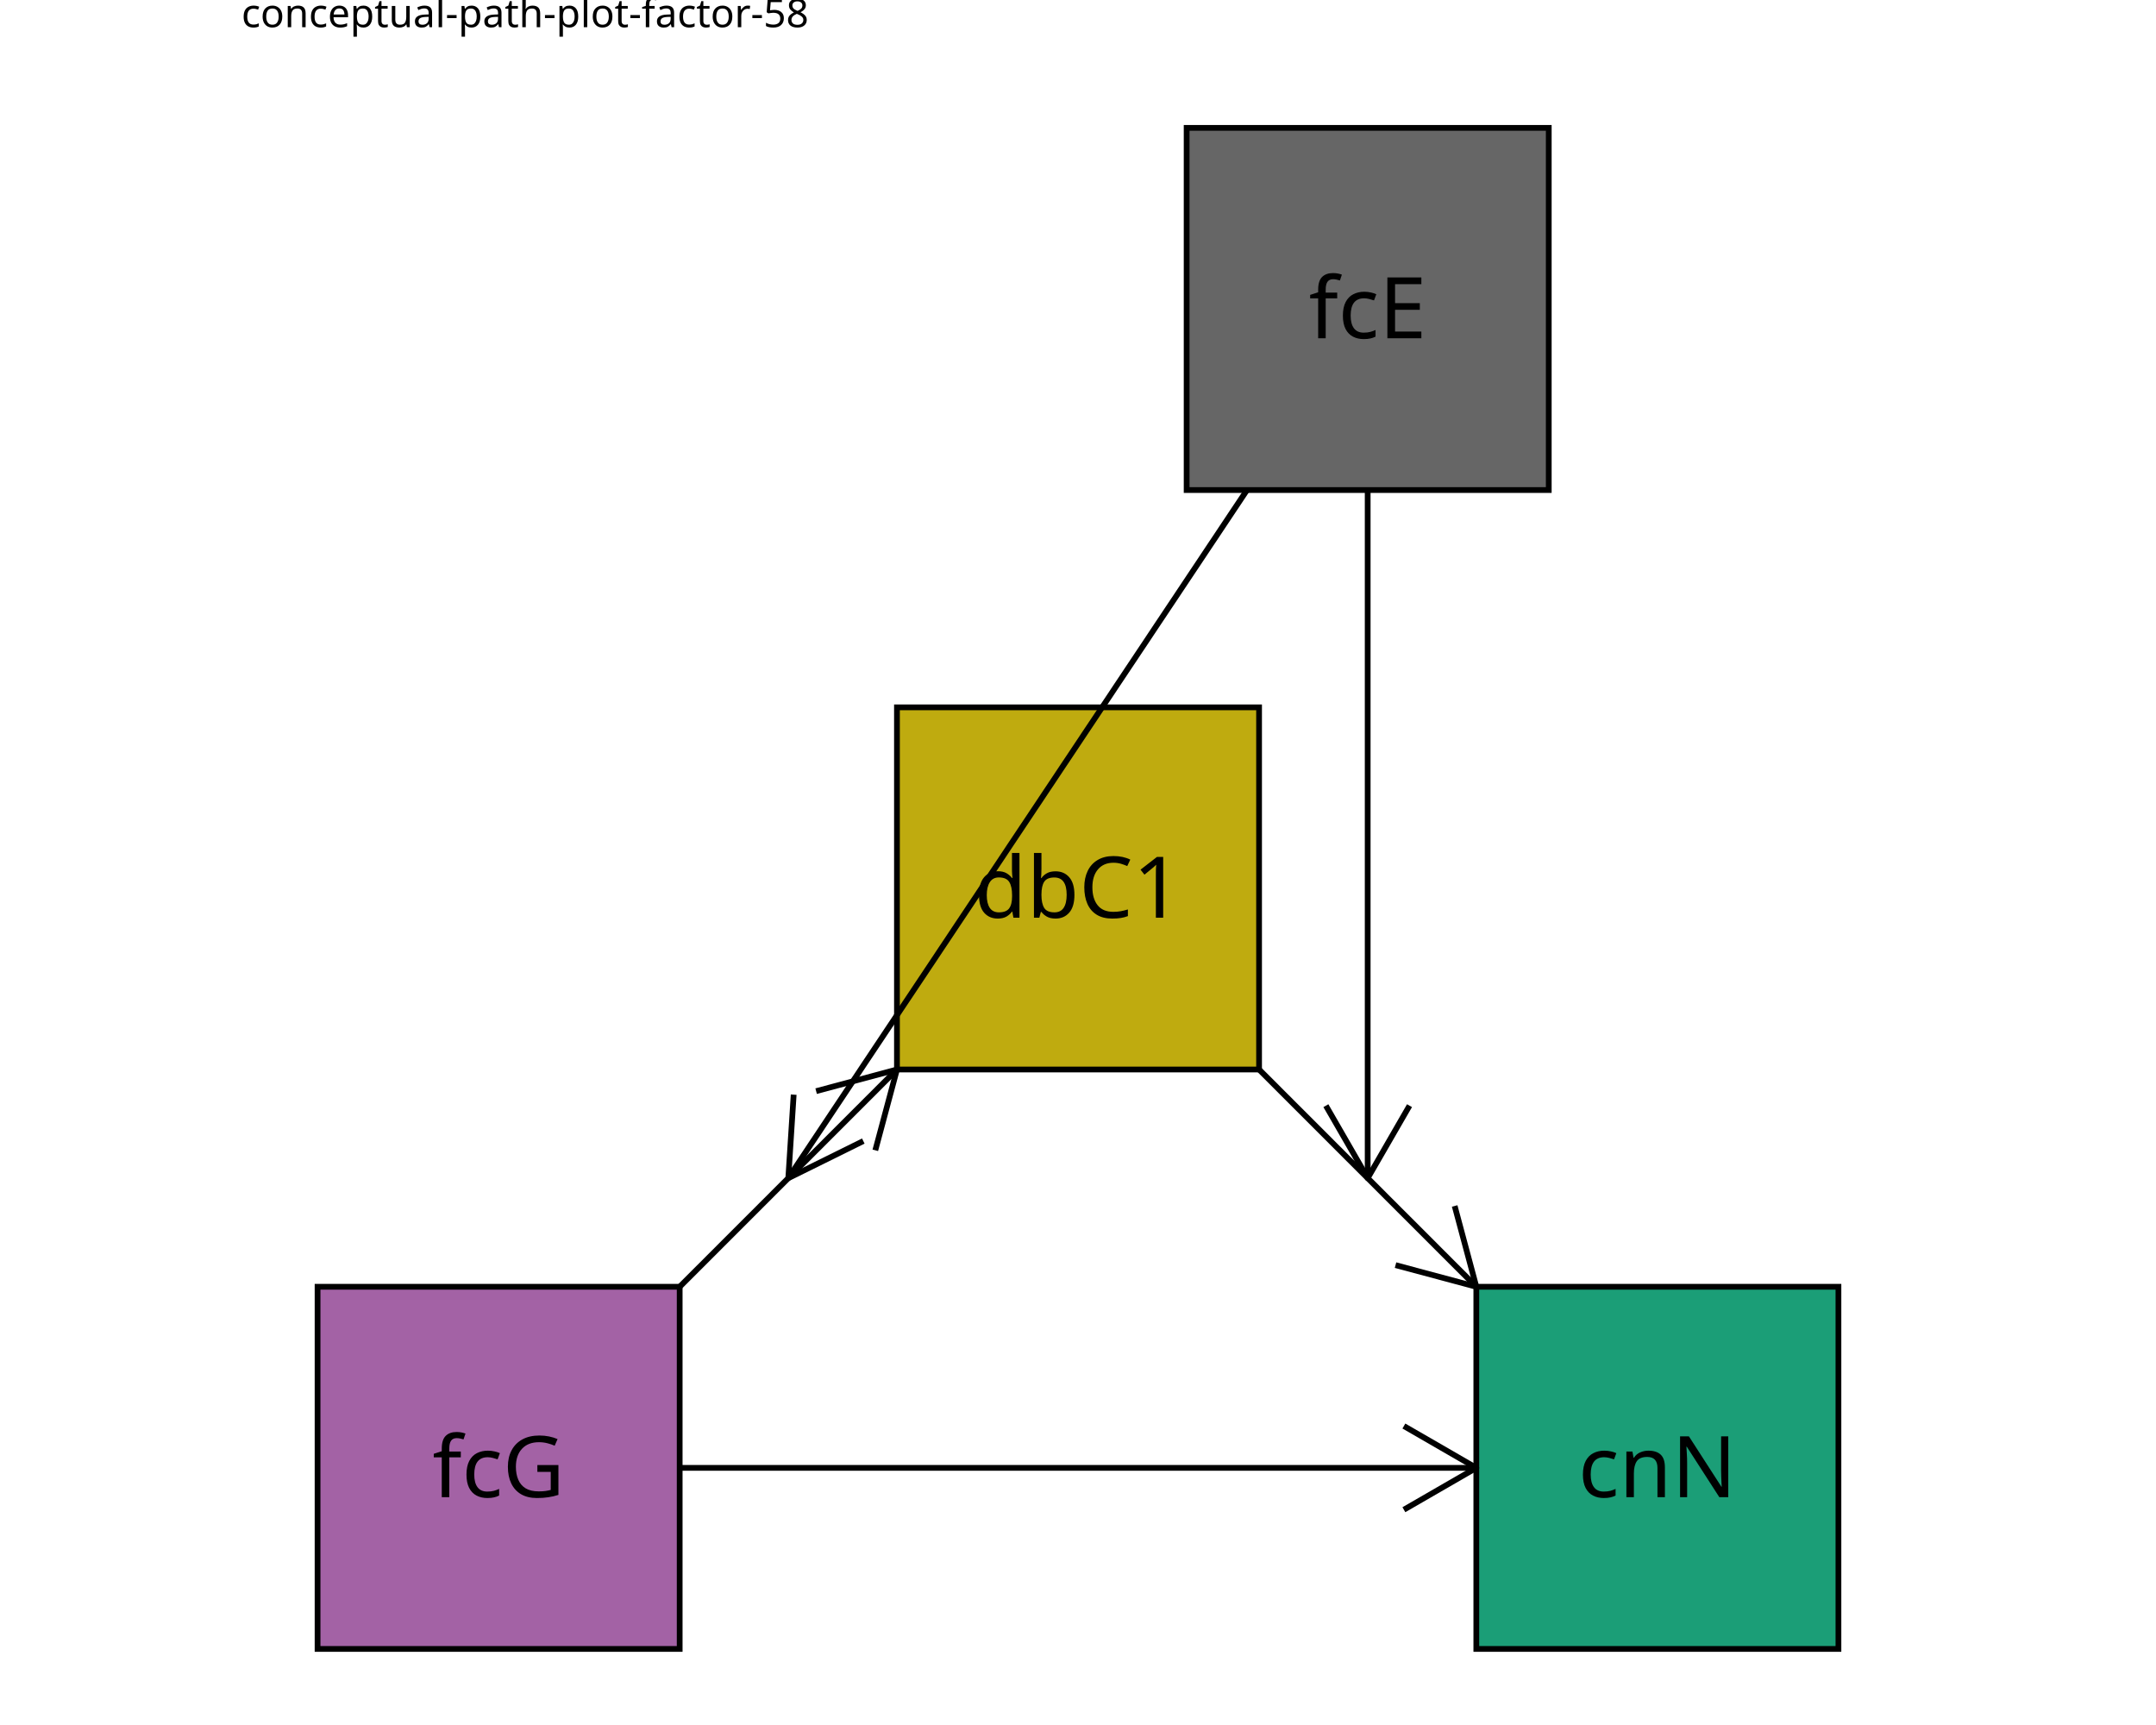
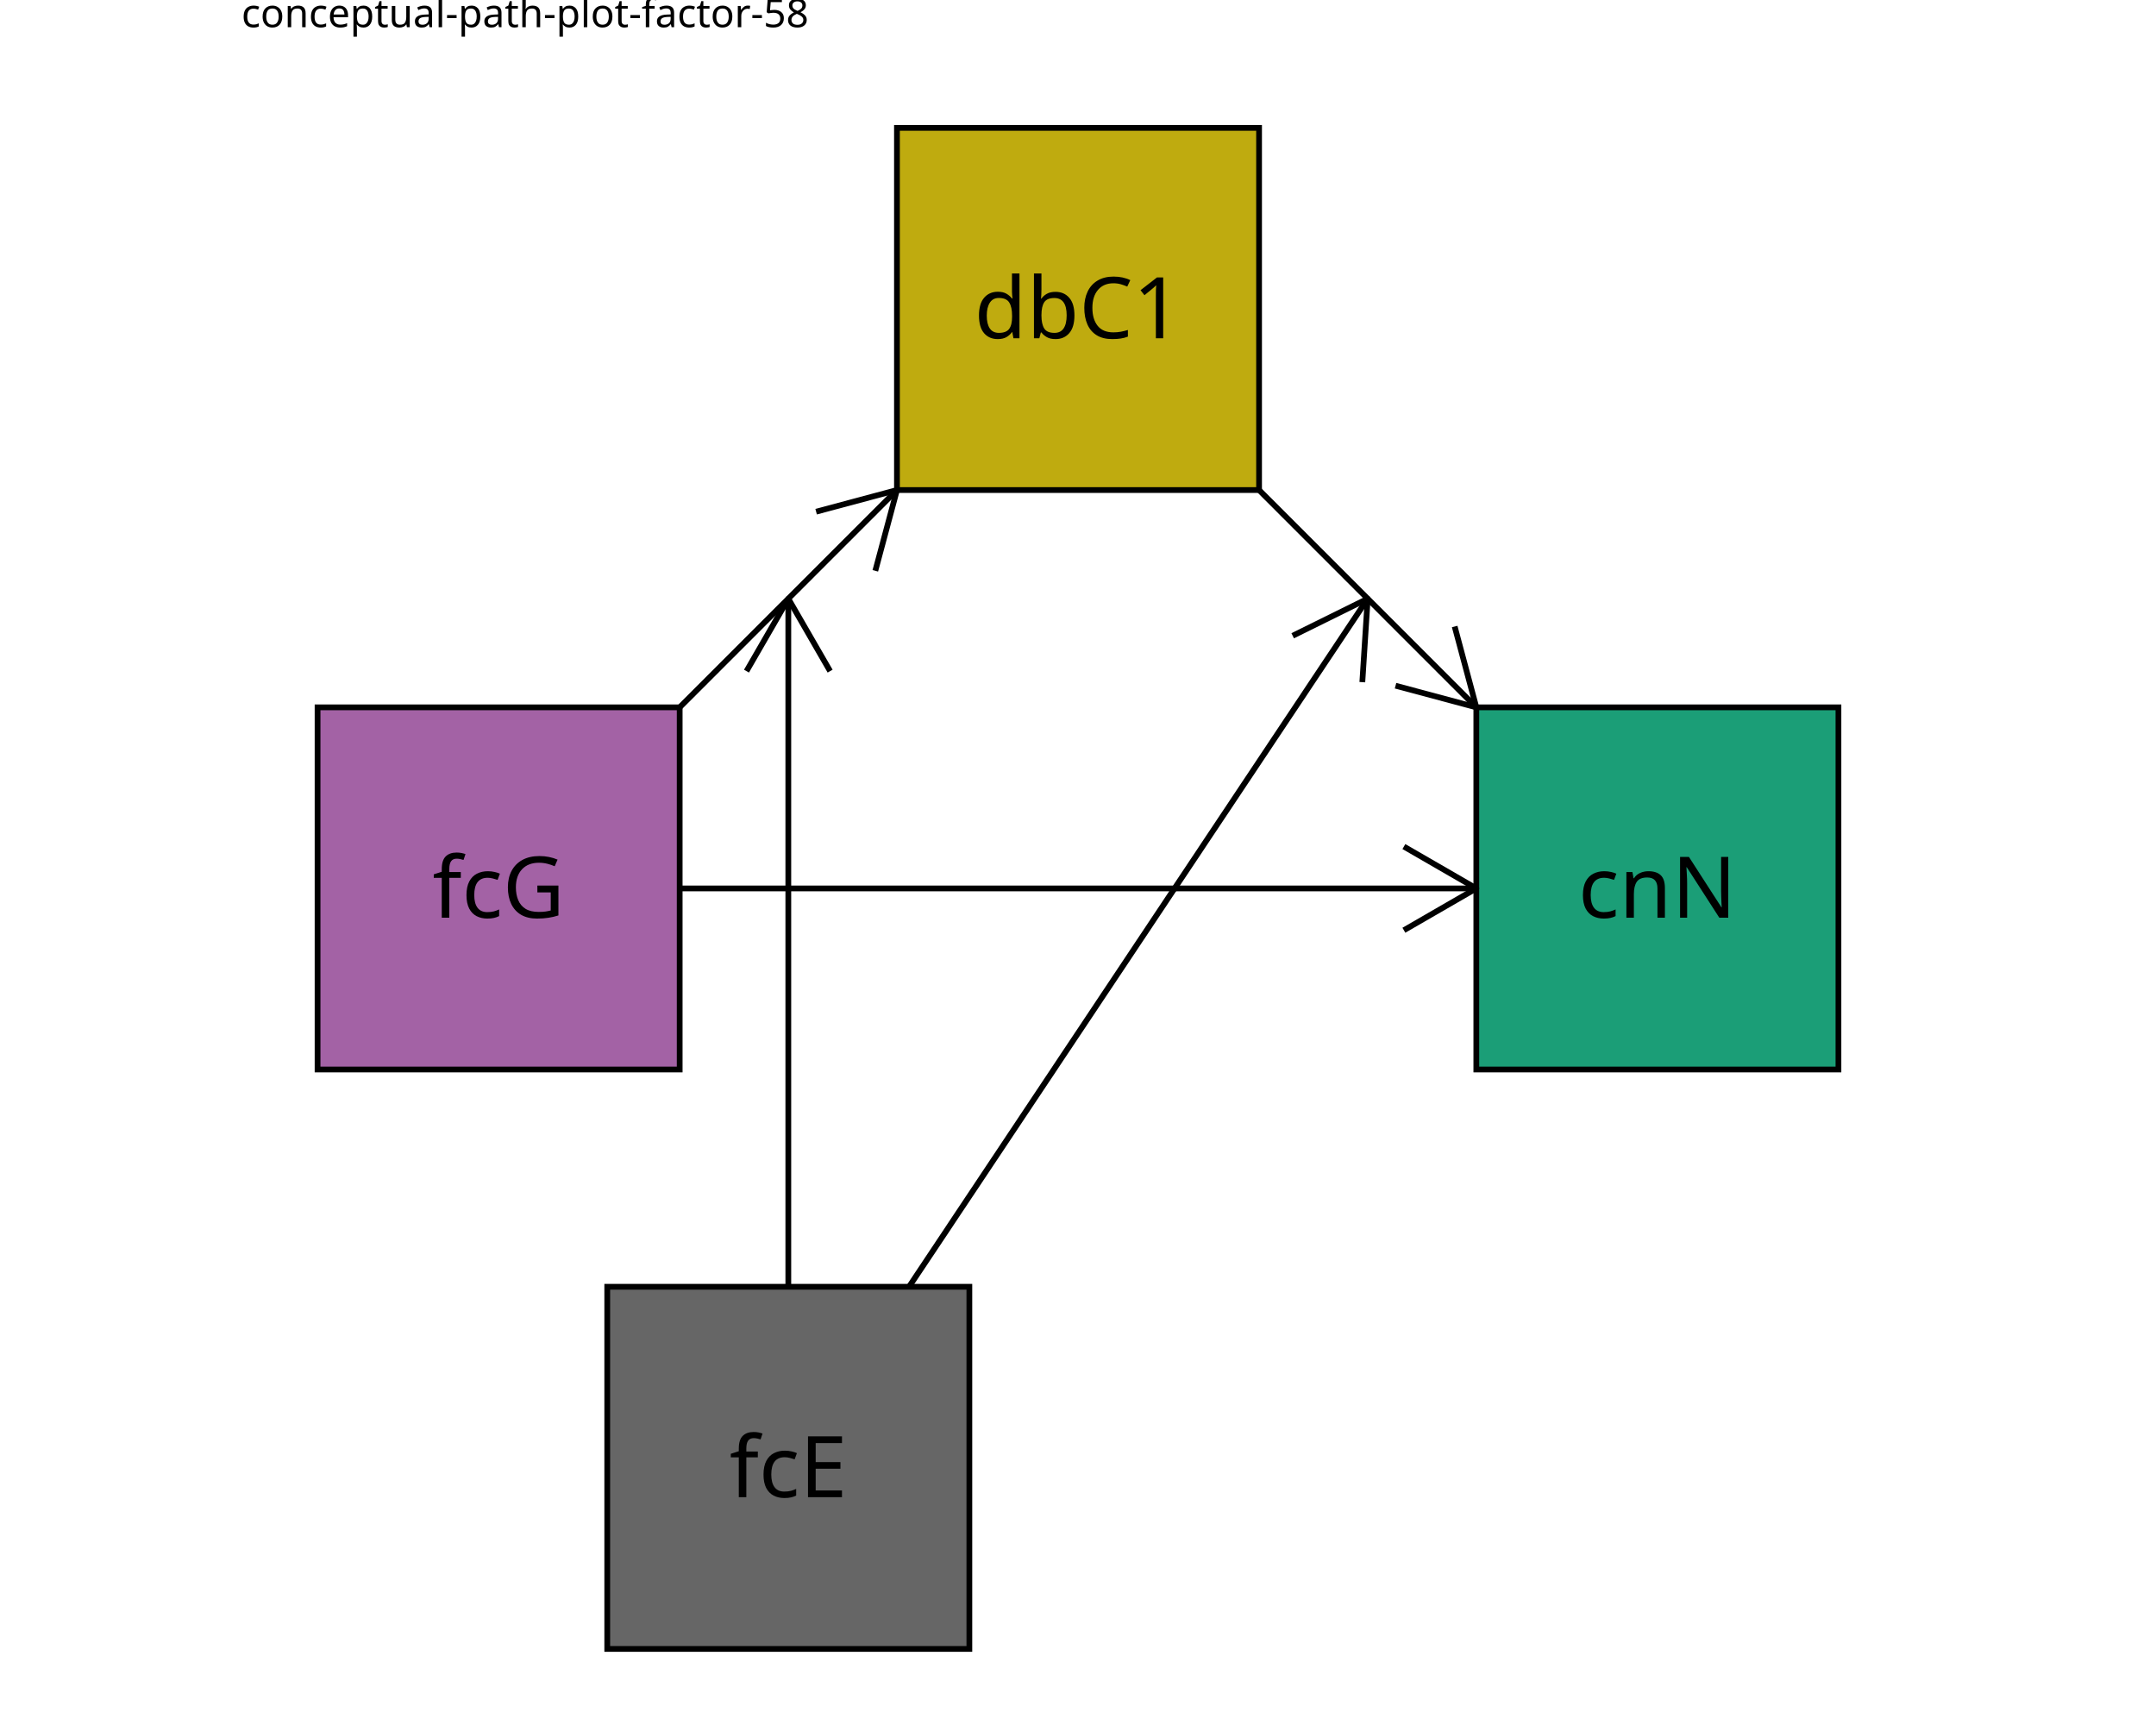
<svg xmlns="http://www.w3.org/2000/svg" class="svglite" data-engine-version="2.0" width="720.00pt" height="576.00pt" viewBox="0 0 720.00 576.00">
  <defs>
    <style type="text/css">
    .svglite line, .svglite polyline, .svglite polygon, .svglite path, .svglite rect, .svglite circle {
      fill: none;
      stroke: #000000;
      stroke-linecap: round;
      stroke-linejoin: round;
      stroke-miterlimit: 10.00;
    }
  </style>
  </defs>
  <rect width="100%" height="100%" style="stroke: none; fill: #FFFFFF;" />
  <defs>
    <clipPath id="cpMC4wMHw3MjAuMDB8MC4wMHw1NzYuMDA=">
      <rect x="0.00" y="0.00" width="720.00" height="576.00" />
    </clipPath>
  </defs>
  <g clip-path="url(#cpMC4wMHw3MjAuMDB8MC4wMHw1NzYuMDA=)">
</g>
  <defs>
    <clipPath id="cpODAuNjV8NjM5LjM1fDAuMDB8NTc2LjAw">
      <rect x="80.65" y="0.00" width="558.70" height="576.00" />
    </clipPath>
  </defs>
  <g clip-path="url(#cpODAuNjV8NjM5LjM1fDAuMDB8NTc2LjAw)">
    <rect x="80.65" y="0.00" width="558.70" height="576.00" style="stroke-width: 10.67; stroke: none;" />
  </g>
  <g clip-path="url(#cpMC4wMHw3MjAuMDB8MC4wMHw1NzYuMDA=)">
</g>
  <defs>
    <clipPath id="cpODAuNjV8NjM5LjM1fDE3LjMwfDU3Ni4wMA==">
      <rect x="80.65" y="17.30" width="558.70" height="558.70" />
    </clipPath>
  </defs>
  <g clip-path="url(#cpODAuNjV8NjM5LjM1fDE3LjMwfDU3Ni4wMA==)">
    <rect x="80.65" y="17.30" width="558.70" height="558.70" style="stroke-width: 10.67; stroke: none;" />
-     <rect x="106.05" y="429.67" width="120.93" height="120.93" style="stroke-width: 1.92; stroke-linecap: butt; stroke-linejoin: miter; fill: #A362A5;" />
-     <rect x="493.02" y="429.67" width="120.93" height="120.93" style="stroke-width: 1.92; stroke-linecap: butt; stroke-linejoin: miter; fill: #1B9E77;" />
-     <rect x="299.54" y="236.19" width="120.93" height="120.93" style="stroke-width: 1.92; stroke-linecap: butt; stroke-linejoin: miter; fill: #BFAB0F;" />
-     <rect x="396.28" y="42.70" width="120.93" height="120.93" style="stroke-width: 1.92; stroke-linecap: butt; stroke-linejoin: miter; fill: #666666;" />
-     <rect x="202.79" y="332.93" width="120.93" height="120.93" style="stroke-width: 1.92; stroke: none; stroke-linecap: butt; stroke-linejoin: miter;" />
-     <rect x="396.28" y="332.93" width="120.93" height="120.93" style="stroke-width: 1.92; stroke: none; stroke-linecap: butt; stroke-linejoin: miter;" />
-     <polyline points="226.98,490.14 229.05,490.14 232.96,490.14 236.87,490.14 240.78,490.14 244.69,490.14 248.60,490.14 252.51,490.14 256.42,490.14 260.32,490.14 264.23,490.14 268.14,490.14 272.05,490.14 275.96,490.14 279.87,490.14 283.78,490.14 287.69,490.14 291.60,490.14 295.50,490.14 299.41,490.14 303.32,490.14 307.23,490.14 311.14,490.14 315.05,490.14 318.96,490.14 322.87,490.14 326.77,490.14 330.68,490.14 334.59,490.14 338.50,490.14 342.41,490.14 346.32,490.14 350.23,490.14 354.14,490.14 358.05,490.14 361.95,490.14 365.86,490.14 369.77,490.14 373.68,490.14 377.59,490.14 381.50,490.14 385.41,490.14 389.32,490.14 393.23,490.14 397.13,490.14 401.04,490.14 404.95,490.14 408.86,490.14 412.77,490.14 416.68,490.14 420.59,490.14 424.50,490.14 428.40,490.14 432.31,490.14 436.22,490.14 440.13,490.14 444.04,490.14 447.95,490.14 451.86,490.14 455.77,490.14 459.68,490.14 463.58,490.14 467.49,490.14 471.40,490.14 475.31,490.14 479.22,490.14 483.13,490.14 487.04,490.14 490.95,490.14 493.02,490.14 " style="stroke-width: 1.92; stroke-linecap: butt;" />
-     <polyline points="468.83,504.11 493.02,490.14 468.83,476.17 " style="stroke-width: 1.92; stroke-linecap: butt;" />
-     <polyline points="226.98,429.67 227.10,429.55 229.05,427.60 231.01,425.64 232.96,423.69 234.92,421.74 236.87,419.78 238.83,417.83 240.78,415.87 242.73,413.92 244.69,411.96 246.64,410.01 248.60,408.05 250.55,406.10 252.51,404.15 254.46,402.19 256.42,400.24 258.37,398.28 260.32,396.33 262.28,394.37 264.23,392.42 266.19,390.46 268.14,388.51 270.10,386.56 272.05,384.60 274.01,382.65 275.96,380.69 277.91,378.74 279.87,376.78 281.82,374.83 283.78,372.87 285.73,370.92 287.69,368.97 289.64,367.01 291.60,365.06 293.55,363.10 295.50,361.15 297.46,359.19 299.41,357.24 299.54,357.12 " style="stroke-width: 1.92; stroke-linecap: butt;" />
-     <polyline points="292.31,384.10 299.54,357.12 272.55,364.35 " style="stroke-width: 1.92; stroke-linecap: butt;" />
-     <polyline points="420.46,357.12 420.59,357.24 422.54,359.19 424.50,361.15 426.45,363.10 428.40,365.06 430.36,367.01 432.31,368.97 434.27,370.92 436.22,372.87 438.18,374.83 440.13,376.78 442.09,378.74 444.04,380.69 445.99,382.65 447.95,384.60 449.90,386.56 451.86,388.51 453.81,390.46 455.77,392.42 457.72,394.37 459.68,396.33 461.63,398.28 463.58,400.24 465.54,402.19 467.49,404.15 469.45,406.10 471.40,408.05 473.36,410.01 475.31,411.96 477.27,413.92 479.22,415.87 481.17,417.83 483.13,419.78 485.08,421.74 487.04,423.69 488.99,425.64 490.95,427.60 492.90,429.55 493.02,429.67 " style="stroke-width: 1.92; stroke-linecap: butt;" />
-     <polyline points="466.04,422.44 493.02,429.67 485.79,402.69 " style="stroke-width: 1.92; stroke-linecap: butt;" />
-     <polyline points="416.43,163.63 415.70,164.73 413.75,167.66 411.79,170.59 409.84,173.52 407.88,176.46 405.93,179.39 403.97,182.32 402.02,185.25 400.07,188.18 398.11,191.11 396.16,194.04 394.20,196.98 392.25,199.91 390.29,202.84 388.34,205.77 386.38,208.70 384.43,211.63 382.48,214.57 380.52,217.50 378.57,220.43 376.61,223.36 374.66,226.29 372.70,229.22 370.75,232.16 368.79,235.09 366.84,238.02 364.89,240.95 362.93,243.88 360.98,246.81 359.02,249.75 357.07,252.68 355.11,255.61 353.16,258.54 351.21,261.47 349.25,264.40 347.30,267.34 345.34,270.27 343.39,273.20 341.43,276.13 339.48,279.06 337.52,281.99 335.57,284.93 333.62,287.86 331.66,290.79 329.71,293.72 327.75,296.65 325.80,299.58 323.84,302.52 321.89,305.45 319.93,308.38 317.98,311.31 316.03,314.24 314.07,317.17 312.12,320.11 310.16,323.04 308.21,325.97 306.25,328.90 304.30,331.83 302.34,334.76 300.39,337.69 298.44,340.63 296.48,343.56 294.53,346.49 292.57,349.42 290.62,352.35 288.66,355.28 286.71,358.22 284.75,361.15 282.80,364.08 280.85,367.01 278.89,369.94 276.94,372.87 274.98,375.81 273.03,378.74 271.07,381.67 269.12,384.60 267.16,387.53 265.21,390.46 263.26,393.40 " style="stroke-width: 1.92; stroke-linecap: butt;" />
-     <polyline points="265.05,365.52 263.26,393.40 288.30,381.01 " style="stroke-width: 1.92; stroke-linecap: butt;" />
-     <polyline points="456.74,163.63 456.74,164.73 456.74,167.66 456.74,170.59 456.74,173.52 456.74,176.46 456.74,179.39 456.74,182.32 456.74,185.25 456.74,188.18 456.74,191.11 456.74,194.04 456.74,196.98 456.74,199.91 456.74,202.84 456.74,205.77 456.74,208.70 456.74,211.63 456.74,214.57 456.74,217.50 456.74,220.43 456.74,223.36 456.74,226.29 456.74,229.22 456.74,232.16 456.74,235.09 456.74,238.02 456.74,240.95 456.74,243.88 456.74,246.81 456.74,249.75 456.74,252.68 456.74,255.61 456.74,258.54 456.74,261.47 456.74,264.40 456.74,267.34 456.74,270.27 456.74,273.20 456.74,276.13 456.74,279.06 456.74,281.99 456.74,284.93 456.74,287.86 456.74,290.79 456.74,293.72 456.74,296.65 456.74,299.58 456.74,302.52 456.74,305.45 456.74,308.38 456.74,311.31 456.74,314.24 456.74,317.17 456.74,320.11 456.74,323.04 456.74,325.97 456.74,328.90 456.74,331.83 456.74,334.76 456.74,337.69 456.74,340.63 456.74,343.56 456.74,346.49 456.74,349.42 456.74,352.35 456.74,355.28 456.74,358.22 456.74,361.15 456.74,364.08 456.74,367.01 456.74,369.94 456.74,372.87 456.74,375.81 456.74,378.74 456.74,381.67 456.74,384.60 456.74,387.53 456.74,390.46 456.74,393.40 " style="stroke-width: 1.92; stroke-linecap: butt;" />
-     <polyline points="442.78,369.20 456.74,393.40 470.71,369.20 " style="stroke-width: 1.92; stroke-linecap: butt;" />
-     <text x="166.51" y="499.93" text-anchor="middle" style="font-size: 28.45px; font-family: sans;" textLength="44.28px" lengthAdjust="spacingAndGlyphs">fcG</text>
-     <text x="553.49" y="499.93" text-anchor="middle" style="font-size: 28.45px; font-family: sans;" textLength="50.62px" lengthAdjust="spacingAndGlyphs">cnN</text>
-     <text x="360.00" y="306.44" text-anchor="middle" style="font-size: 28.45px; font-family: sans;" textLength="68.03px" lengthAdjust="spacingAndGlyphs">dbC1</text>
-     <text x="456.74" y="112.95" text-anchor="middle" style="font-size: 28.45px; font-family: sans;" textLength="41.13px" lengthAdjust="spacingAndGlyphs">fcE</text>
+     <rect x="106.05" y="236.19" width="120.93" height="120.93" style="stroke-width: 1.92; stroke-linecap: butt; stroke-linejoin: miter; fill: #A362A5;" />
+     <rect x="493.02" y="236.19" width="120.93" height="120.93" style="stroke-width: 1.92; stroke-linecap: butt; stroke-linejoin: miter; fill: #1B9E77;" />
+     <rect x="299.54" y="42.70" width="120.93" height="120.93" style="stroke-width: 1.92; stroke-linecap: butt; stroke-linejoin: miter; fill: #BFAB0F;" />
+     <rect x="202.79" y="429.67" width="120.93" height="120.93" style="stroke-width: 1.92; stroke-linecap: butt; stroke-linejoin: miter; fill: #666666;" />
+     <rect x="202.79" y="139.44" width="120.93" height="120.93" style="stroke-width: 1.92; stroke: none; stroke-linecap: butt; stroke-linejoin: miter;" />
+     <rect x="396.28" y="139.44" width="120.93" height="120.93" style="stroke-width: 1.92; stroke: none; stroke-linecap: butt; stroke-linejoin: miter;" />
+     <polyline points="226.98,296.65 229.05,296.65 232.96,296.65 236.87,296.65 240.78,296.65 244.69,296.65 248.60,296.65 252.51,296.65 256.42,296.65 260.32,296.65 264.23,296.65 268.14,296.65 272.05,296.65 275.96,296.65 279.87,296.65 283.78,296.65 287.69,296.65 291.60,296.65 295.50,296.65 299.41,296.65 303.32,296.65 307.23,296.65 311.14,296.65 315.05,296.65 318.96,296.65 322.87,296.65 326.77,296.65 330.68,296.65 334.59,296.65 338.50,296.65 342.41,296.65 346.32,296.65 350.23,296.65 354.14,296.65 358.05,296.65 361.95,296.65 365.86,296.65 369.77,296.65 373.68,296.65 377.59,296.65 381.50,296.65 385.41,296.65 389.32,296.65 393.23,296.65 397.13,296.65 401.04,296.65 404.95,296.65 408.86,296.65 412.77,296.65 416.68,296.65 420.59,296.65 424.50,296.65 428.40,296.65 432.31,296.65 436.22,296.65 440.13,296.65 444.04,296.65 447.95,296.65 451.86,296.65 455.77,296.65 459.68,296.65 463.58,296.65 467.49,296.65 471.40,296.65 475.31,296.65 479.22,296.65 483.13,296.65 487.04,296.65 490.95,296.65 493.02,296.65 " style="stroke-width: 1.92; stroke-linecap: butt;" />
+     <polyline points="468.83,310.62 493.02,296.65 468.83,282.68 " style="stroke-width: 1.92; stroke-linecap: butt;" />
+     <polyline points="226.98,236.19 227.10,236.06 229.05,234.11 231.01,232.16 232.96,230.20 234.92,228.25 236.87,226.29 238.83,224.34 240.78,222.38 242.73,220.43 244.69,218.48 246.64,216.52 248.60,214.57 250.55,212.61 252.51,210.66 254.46,208.70 256.42,206.75 258.37,204.79 260.32,202.84 262.28,200.89 264.23,198.93 266.19,196.98 268.14,195.02 270.10,193.07 272.05,191.11 274.01,189.16 275.96,187.20 277.91,185.25 279.87,183.30 281.82,181.34 283.78,179.39 285.73,177.43 287.69,175.48 289.64,173.52 291.60,171.57 293.55,169.61 295.50,167.66 297.46,165.71 299.41,163.75 299.54,163.63 " style="stroke-width: 1.92; stroke-linecap: butt;" />
+     <polyline points="292.31,190.61 299.54,163.63 272.55,170.86 " style="stroke-width: 1.92; stroke-linecap: butt;" />
+     <polyline points="420.46,163.63 420.59,163.75 422.54,165.71 424.50,167.66 426.45,169.61 428.40,171.57 430.36,173.52 432.31,175.48 434.27,177.43 436.22,179.39 438.18,181.34 440.13,183.30 442.09,185.25 444.04,187.20 445.99,189.16 447.95,191.11 449.90,193.07 451.86,195.02 453.81,196.98 455.77,198.93 457.72,200.89 459.68,202.84 461.63,204.79 463.58,206.75 465.54,208.70 467.49,210.66 469.45,212.61 471.40,214.57 473.36,216.52 475.31,218.48 477.27,220.43 479.22,222.38 481.17,224.34 483.13,226.29 485.08,228.25 487.04,230.20 488.99,232.16 490.95,234.11 492.90,236.06 493.02,236.19 " style="stroke-width: 1.92; stroke-linecap: butt;" />
+     <polyline points="466.04,228.96 493.02,236.19 485.79,209.20 " style="stroke-width: 1.92; stroke-linecap: butt;" />
+     <polyline points="263.26,429.67 263.26,428.58 263.26,425.64 263.26,422.71 263.26,419.78 263.26,416.85 263.26,413.92 263.26,410.99 263.26,408.05 263.26,405.12 263.26,402.19 263.26,399.26 263.26,396.33 263.26,393.40 263.26,390.46 263.26,387.53 263.26,384.60 263.26,381.67 263.26,378.74 263.26,375.81 263.26,372.87 263.26,369.94 263.26,367.01 263.26,364.08 263.26,361.15 263.26,358.22 263.26,355.28 263.26,352.35 263.26,349.42 263.26,346.49 263.26,343.56 263.26,340.63 263.26,337.69 263.26,334.76 263.26,331.83 263.26,328.90 263.26,325.97 263.26,323.04 263.26,320.11 263.26,317.17 263.26,314.24 263.26,311.31 263.26,308.38 263.26,305.45 263.26,302.52 263.26,299.58 263.26,296.65 263.26,293.72 263.26,290.79 263.26,287.86 263.26,284.93 263.26,281.99 263.26,279.06 263.26,276.13 263.26,273.20 263.26,270.27 263.26,267.34 263.26,264.40 263.26,261.47 263.26,258.54 263.26,255.61 263.26,252.68 263.26,249.75 263.26,246.81 263.26,243.88 263.26,240.95 263.26,238.02 263.26,235.09 263.26,232.16 263.26,229.22 263.26,226.29 263.26,223.36 263.26,220.43 263.26,217.50 263.26,214.57 263.26,211.63 263.26,208.70 263.26,205.77 263.26,202.84 263.26,199.91 " style="stroke-width: 1.92; stroke-linecap: butt;" />
+     <polyline points="277.22,224.10 263.26,199.91 249.29,224.10 " style="stroke-width: 1.92; stroke-linecap: butt;" />
+     <polyline points="303.57,429.67 304.30,428.58 306.25,425.64 308.21,422.71 310.16,419.78 312.12,416.85 314.07,413.92 316.03,410.99 317.98,408.05 319.93,405.12 321.89,402.19 323.84,399.26 325.80,396.33 327.75,393.40 329.71,390.46 331.66,387.53 333.62,384.60 335.57,381.67 337.52,378.74 339.48,375.81 341.43,372.87 343.39,369.94 345.34,367.01 347.30,364.08 349.25,361.15 351.21,358.22 353.16,355.28 355.11,352.35 357.07,349.42 359.02,346.49 360.98,343.56 362.93,340.63 364.89,337.69 366.84,334.76 368.79,331.83 370.75,328.90 372.70,325.97 374.66,323.04 376.61,320.11 378.57,317.17 380.52,314.24 382.48,311.31 384.43,308.38 386.38,305.45 388.34,302.52 390.29,299.58 392.25,296.65 394.20,293.72 396.16,290.79 398.11,287.86 400.07,284.93 402.02,281.99 403.97,279.06 405.93,276.13 407.88,273.20 409.84,270.27 411.79,267.34 413.75,264.40 415.70,261.47 417.66,258.54 419.61,255.61 421.56,252.68 423.52,249.75 425.47,246.81 427.43,243.88 429.38,240.95 431.34,238.02 433.29,235.09 435.25,232.16 437.20,229.22 439.15,226.29 441.11,223.36 443.06,220.43 445.02,217.50 446.97,214.57 448.93,211.63 450.88,208.70 452.84,205.77 454.79,202.84 456.74,199.91 " style="stroke-width: 1.92; stroke-linecap: butt;" />
+     <polyline points="454.95,227.78 456.74,199.91 431.70,212.29 " style="stroke-width: 1.92; stroke-linecap: butt;" />
+     <text x="166.51" y="306.44" text-anchor="middle" style="font-size: 28.45px; font-family: sans;" textLength="44.28px" lengthAdjust="spacingAndGlyphs">fcG</text>
+     <text x="553.49" y="306.44" text-anchor="middle" style="font-size: 28.45px; font-family: sans;" textLength="50.62px" lengthAdjust="spacingAndGlyphs">cnN</text>
+     <text x="360.00" y="112.95" text-anchor="middle" style="font-size: 28.45px; font-family: sans;" textLength="68.03px" lengthAdjust="spacingAndGlyphs">dbC1</text>
+     <text x="263.26" y="499.93" text-anchor="middle" style="font-size: 28.45px; font-family: sans;" textLength="41.13px" lengthAdjust="spacingAndGlyphs">fcE</text>
  </g>
  <g clip-path="url(#cpMC4wMHw3MjAuMDB8MC4wMHw1NzYuMDA=)">
    <text x="80.65" y="9.08" style="font-size: 13.20px; font-family: sans;" textLength="176.12px" lengthAdjust="spacingAndGlyphs">conceptual-path-plot-factor-58</text>
  </g>
</svg>
